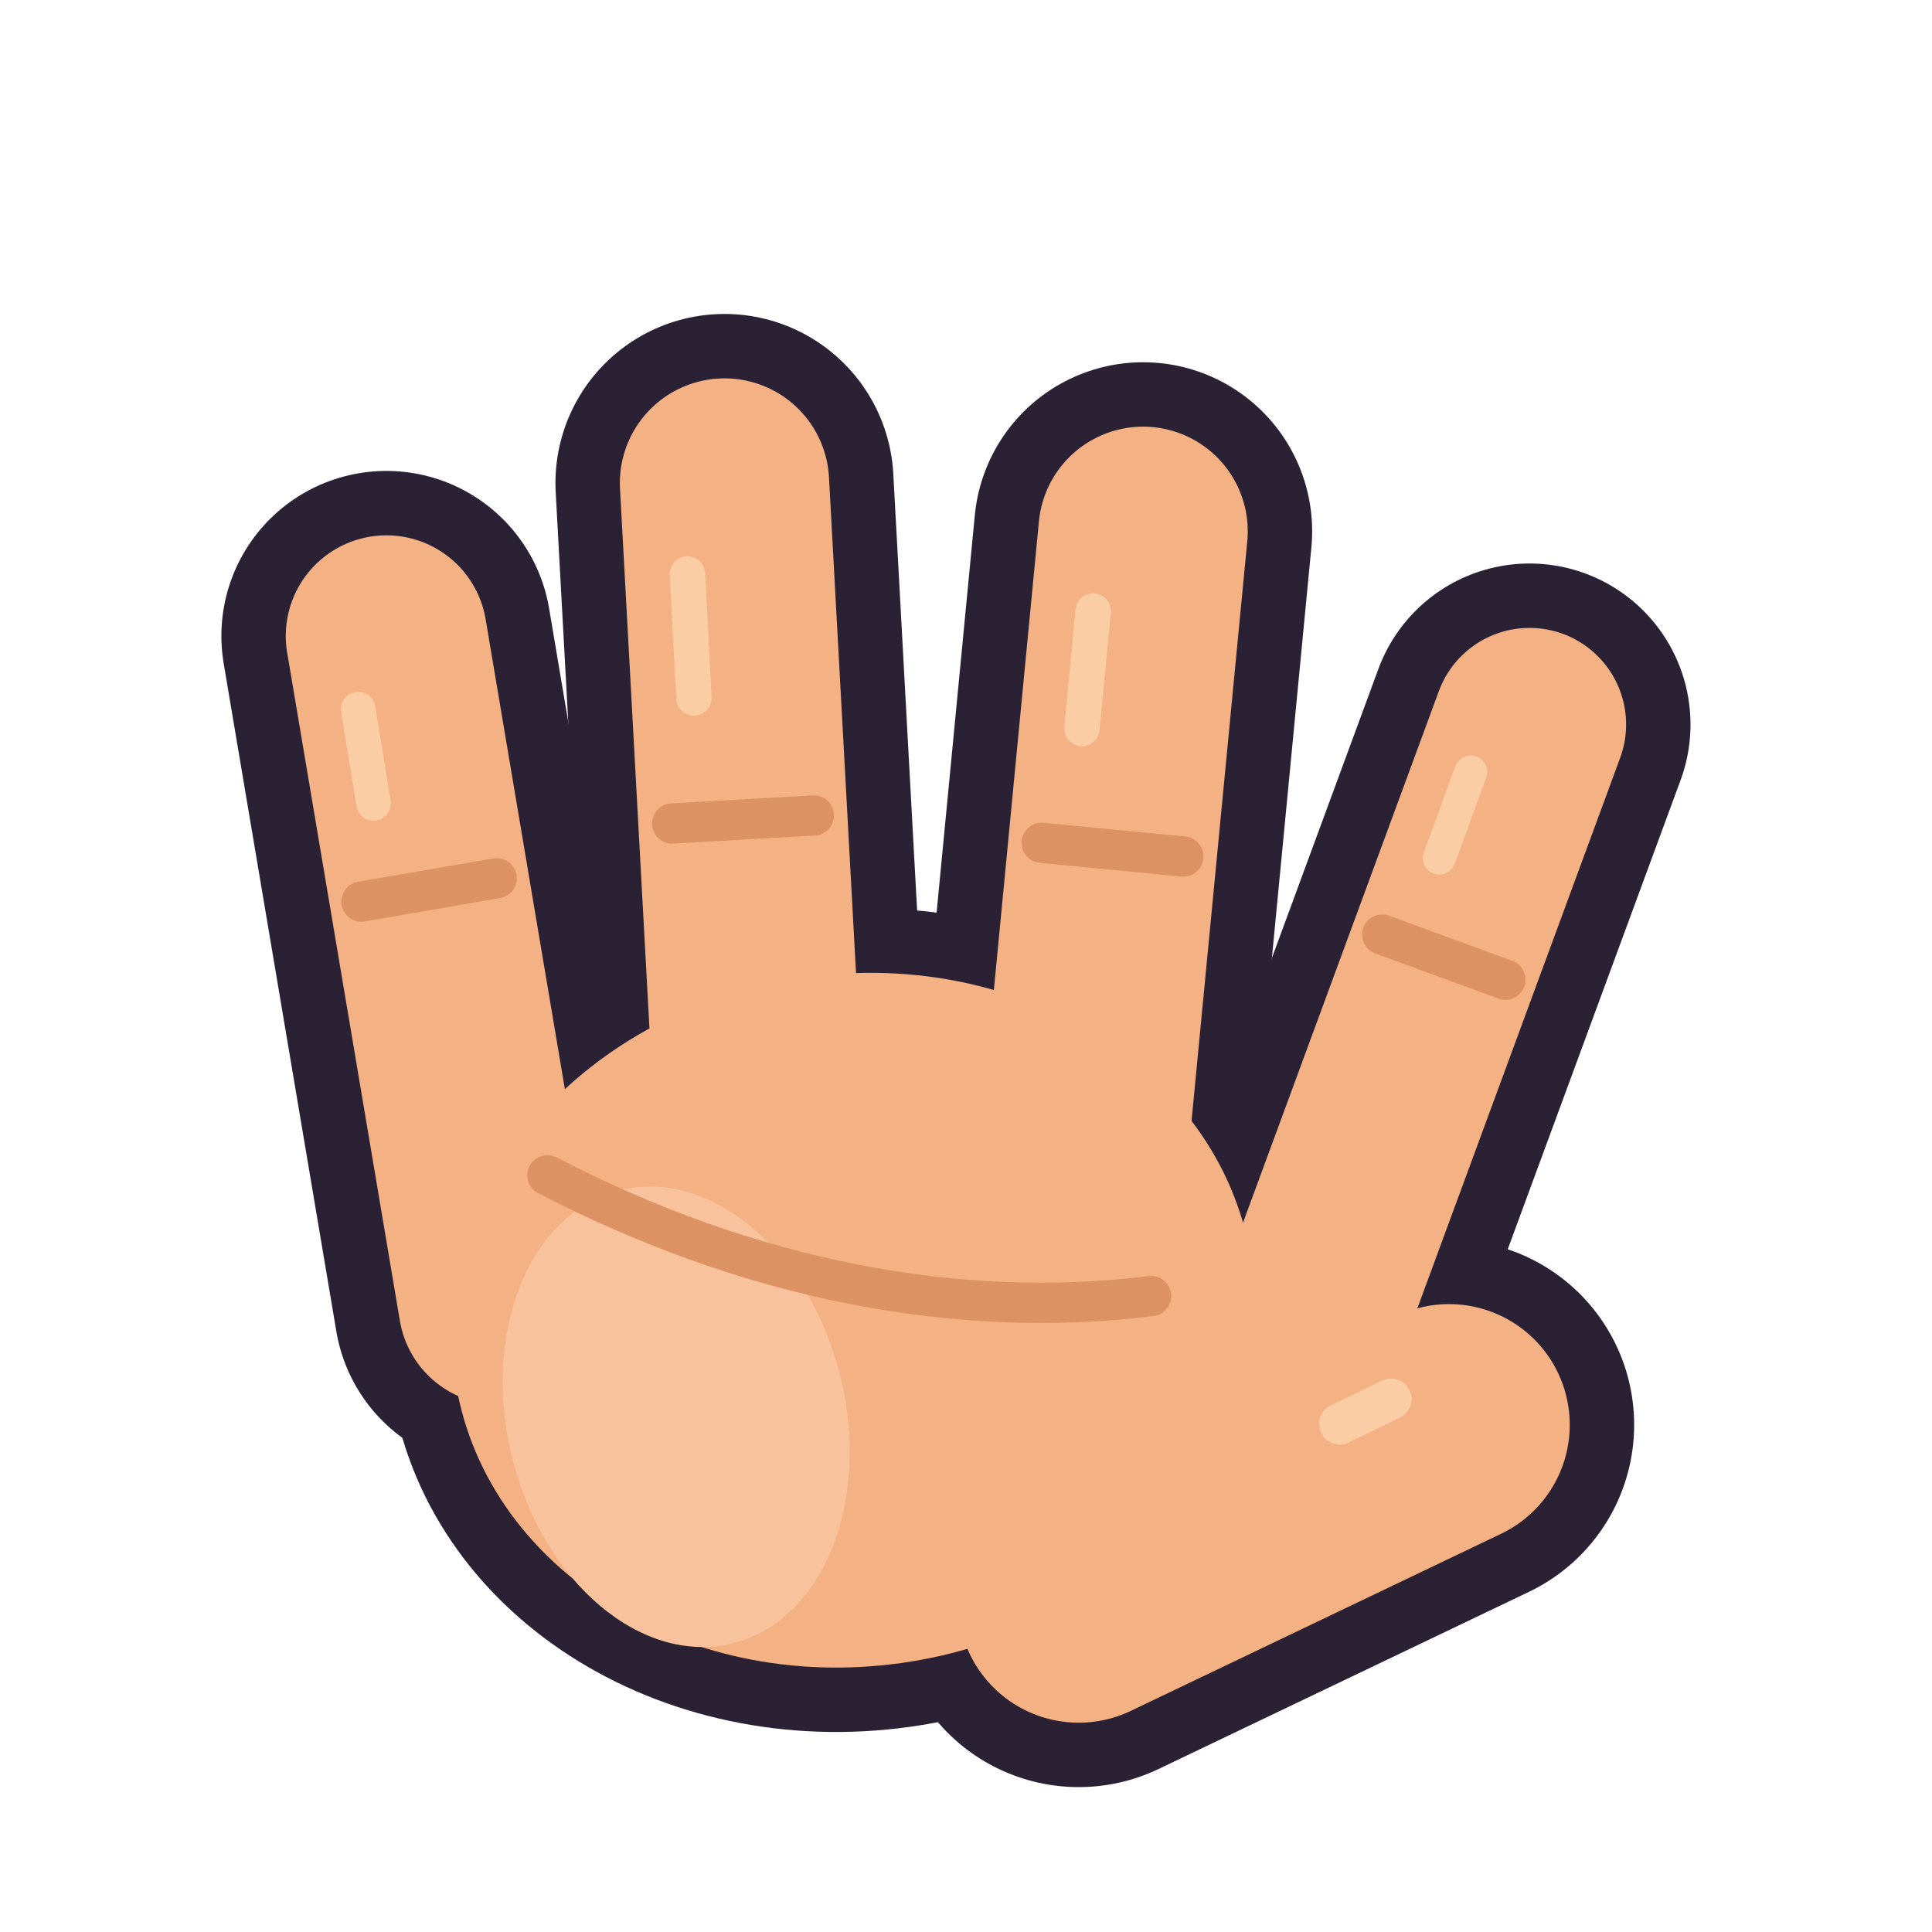
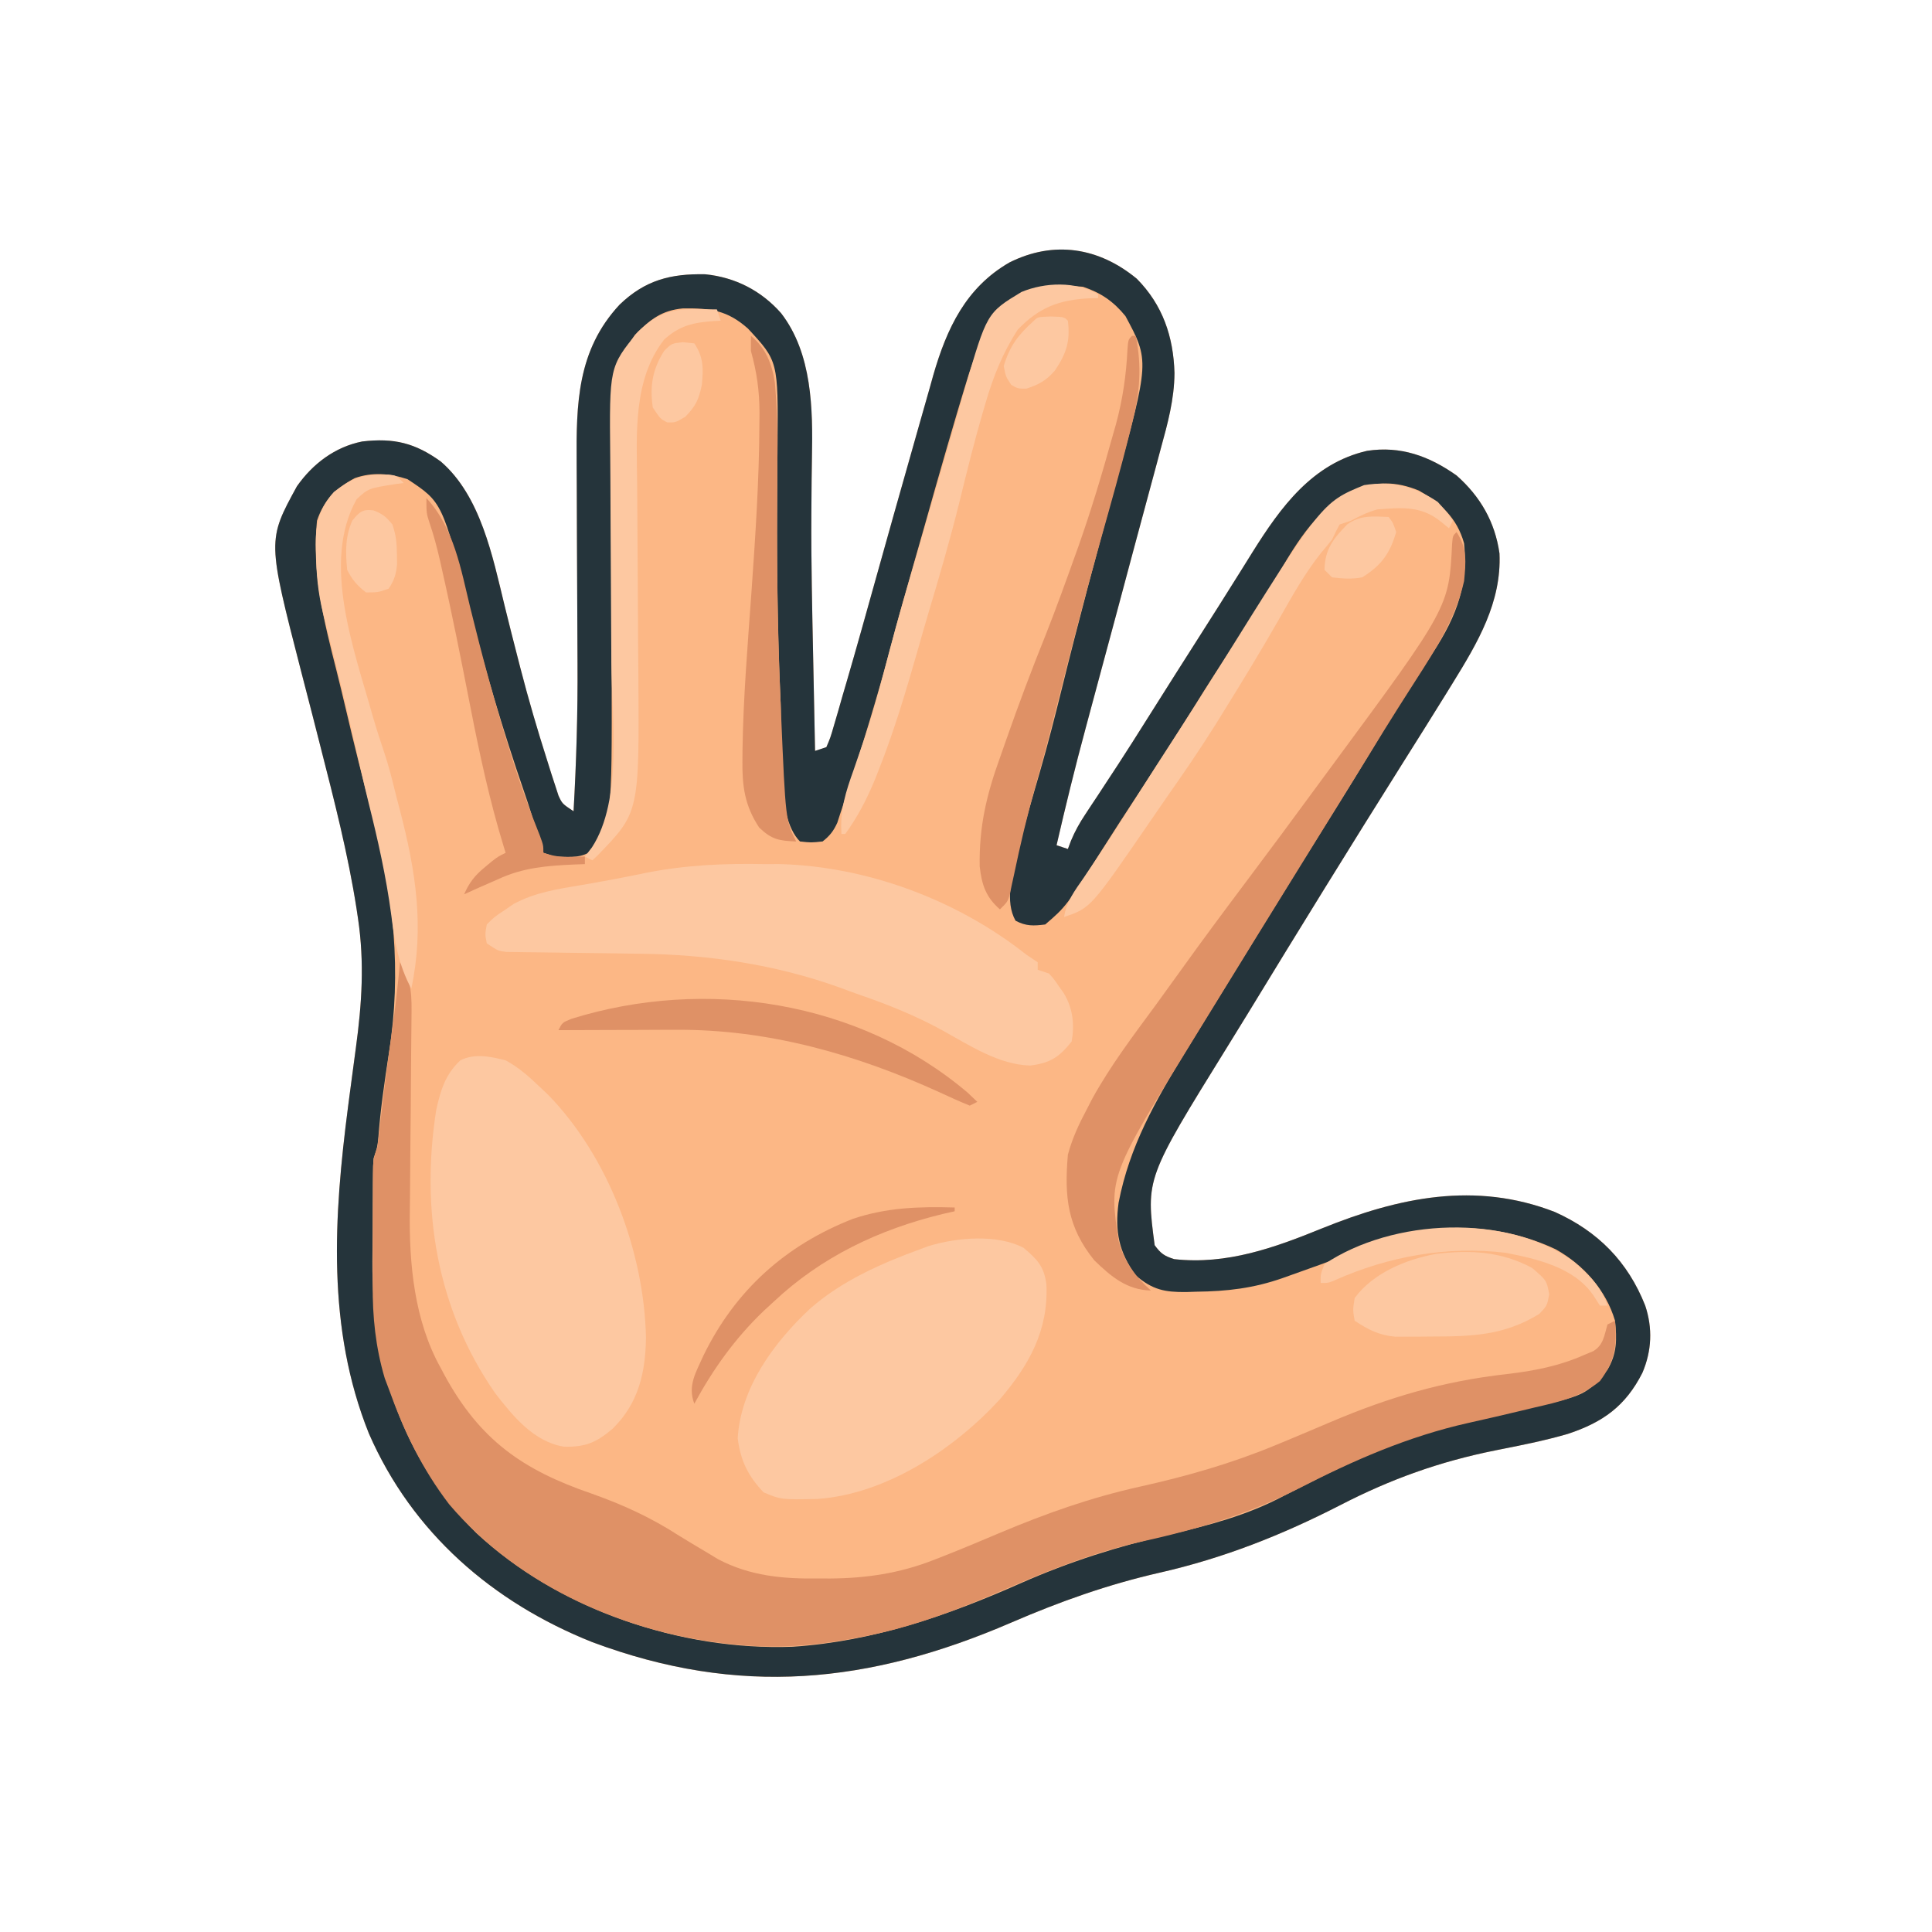
- <svg xmlns="http://www.w3.org/2000/svg" width="96" height="96" viewBox="0 0 24 24">
-   <g fill="#2b2135" stroke="#2b2135" stroke-linecap="round" stroke-linejoin="round">
-     <path d="M6.2 16.2L4.8 7.9" stroke-width="4.1" />
-     <path d="M9.6 17.0L9.0 6.0" stroke-width="4.2" />
-     <path d="M13.2 17.0L14.2 6.6" stroke-width="4.2" />
-     <path d="M16.2 16.6L19.0 9.0" stroke-width="4.0" />
-     <path d="M13.4 19.9L18.0 17.7" stroke-width="4.6" />
-     <ellipse cx="10.6" cy="16.4" rx="5.0" ry="4.3" transform="rotate(-8 10.6 16.4)" stroke-width="1.6" />
-   </g>
-   <g fill="#f4b183" stroke="#f4b183" stroke-linecap="round" stroke-linejoin="round">
-     <path d="M6.2 16.2L4.8 7.9" stroke-width="2.5" />
-     <path d="M9.6 17.0L9.0 6.0" stroke-width="2.6" />
-     <path d="M13.2 17.0L14.2 6.6" stroke-width="2.6" />
-     <path d="M16.2 16.6L19.0 9.0" stroke-width="2.4" />
-     <path d="M13.4 19.9L18.0 17.7" stroke-width="3.0" />
-     <ellipse cx="10.6" cy="16.4" rx="5.0" ry="4.3" transform="rotate(-8 10.6 16.4)" stroke="none" />
-   </g>
-   <ellipse cx="8.4" cy="17.6" rx="2.1" ry="2.9" transform="rotate(-14 8.4 17.6)" fill="#f8c39c" />
-   <g fill="none" stroke="#dd9264" stroke-width="0.5" stroke-linecap="round">
-     <path d="M6.8 14.6c2.5 1.3 5.1 1.8 7.5 1.5" />
-     <path d="M4.49 11.20L6.17 10.91" />
-     <path d="M8.35 10.23L10.11 10.13" />
-     <path d="M12.94 10.47L14.70 10.64" />
-     <path d="M17.17 11.61L18.70 12.17" />
-   </g>
-   <g stroke="#fbcda5" stroke-linecap="round" fill="none">
-     <path d="M4.64 9.98L4.45 8.81" stroke-width="0.43" />
-     <path d="M8.62 8.67L8.54 7.13" stroke-width="0.44" />
-     <path d="M13.44 9.05L13.58 7.59" stroke-width="0.44" />
-     <path d="M17.88 10.66L18.27 9.59" stroke-width="0.41" />
-     <path d="M16.64 17.69L17.28 17.38" stroke-width="0.51" />
-   </g>
+ <svg xmlns="http://www.w3.org/2000/svg" width="96" height="96" viewBox="0 0 512 512">
+   <path d="M0 0 C6.85 6.92 9.71 15.33 9.98 24.98 C9.93 31.98 8.19 38.33 6.34 45.04 C5.98 46.39 5.62 47.74 5.26 49.09 C4.49 51.96 3.72 54.83 2.94 57.69 C1.73 62.13 0.54 66.58 -0.65 71.02 C-2.27 77.1 -3.9 83.18 -5.53 89.26 C-5.74 90.02 -5.94 90.78 -6.15 91.56 C-7.2 95.44 -8.24 99.33 -9.29 103.21 C-10.33 107.08 -11.37 110.95 -12.41 114.81 C-12.8 116.25 -13.18 117.69 -13.57 119.13 C-16.35 129.41 -18.88 139.74 -21.27 150.12 C-20.28 150.46 -19.29 150.78 -18.27 151.12 C-17.99 150.39 -17.72 149.65 -17.43 148.89 C-16.36 146.34 -15.18 144.23 -13.65 141.93 C-13.13 141.14 -12.62 140.35 -12.08 139.54 C-11.53 138.7 -10.97 137.86 -10.39 137 C-9.21 135.19 -8.02 133.39 -6.84 131.58 C-6.24 130.66 -5.64 129.75 -5.02 128.81 C-2.42 124.82 0.13 120.79 2.67 116.75 C7.59 108.93 12.54 101.13 17.5 93.35 C20.38 88.84 23.24 84.32 26.07 79.79 C26.61 78.94 27.14 78.09 27.69 77.21 C28.68 75.63 29.66 74.05 30.65 72.46 C38.15 60.49 46.51 48.95 61.02 45.6 C69.91 44.24 77.47 46.99 84.73 52.12 C91.03 57.69 94.92 64.43 96.11 72.79 C96.69 85.74 90.31 96.47 83.73 107.12 C83.21 107.98 82.68 108.83 82.14 109.7 C78.36 115.81 74.54 121.89 70.71 127.97 C56.74 150.17 42.97 172.49 29.32 194.89 C27.52 197.84 25.71 200.77 23.89 203.7 C2.38 238.43 2.38 238.43 4.73 256.12 C6.38 258.35 7.27 258.98 9.92 259.81 C23.81 261.36 36.5 256.79 49.17 251.62 C69.45 243.42 89.69 239.13 110.78 247.31 C122.19 252.43 130.14 260.48 134.73 272.12 C136.73 278.13 136.47 284.11 133.98 289.94 C129.51 298.76 123.51 303.05 114.23 306.12 C107.89 307.97 101.46 309.21 94.98 310.5 C80.24 313.46 67.3 318.1 53.96 324.98 C38.51 332.91 23.03 339.04 6.1 342.89 C-7.6 346.01 -20.35 350.54 -33.24 356.11 C-71.04 372.43 -105.45 375.84 -144.35 361.29 C-170.71 350.78 -192.03 332.32 -203.5 306.04 C-214.74 278.06 -212.81 248.58 -209.02 219.32 C-208.91 218.46 -208.8 217.6 -208.68 216.71 C-208.12 212.38 -207.54 208.06 -206.95 203.74 C-205.37 192.12 -204.66 181.22 -206.39 169.56 C-206.53 168.66 -206.66 167.76 -206.8 166.83 C-209.05 152.41 -212.69 138.28 -216.3 124.15 C-217.04 121.25 -217.78 118.34 -218.52 115.44 C-219.5 111.6 -220.49 107.77 -221.49 103.95 C-230.41 69.32 -230.41 69.32 -222.59 55.01 C-218.39 49.02 -212.49 44.56 -205.27 43.12 C-196.84 42.14 -191.27 43.52 -184.47 48.42 C-173.88 57.54 -170.71 73.64 -167.55 86.61 C-166.43 91.23 -165.24 95.84 -164.06 100.45 C-163.94 100.91 -163.94 100.91 -163.35 103.21 C-161.23 111.43 -158.85 119.54 -156.27 127.62 C-155.91 128.78 -155.55 129.94 -155.17 131.13 C-154.83 132.17 -154.49 133.21 -154.14 134.28 C-153.85 135.18 -153.56 136.07 -153.26 136.99 C-152.27 139.12 -152.27 139.12 -149.27 141.12 C-148.53 128.04 -148.14 115.02 -148.22 101.91 C-148.24 99.08 -148.25 96.25 -148.26 93.42 C-148.28 85.39 -148.32 77.36 -148.37 69.32 C-148.39 64.37 -148.41 59.41 -148.42 54.45 C-148.43 52.58 -148.44 50.71 -148.45 48.84 C-148.57 33.17 -148.33 18.94 -137.06 6.85 C-130.29 0.34 -123.53 -1.37 -114.37 -1.19 C-106.44 -0.39 -99.54 3.14 -94.27 9.12 C-86.02 19.82 -85.84 34.5 -86.1 47.42 C-86.18 51.48 -86.2 55.54 -86.23 59.61 C-86.24 60.49 -86.24 61.37 -86.25 62.29 C-86.33 75.03 -86.03 87.76 -85.77 100.5 C-85.72 102.95 -85.67 105.4 -85.62 107.85 C-85.51 113.61 -85.39 119.37 -85.27 125.12 C-84.28 124.79 -83.29 124.47 -82.27 124.12 C-81.21 121.65 -81.21 121.65 -80.25 118.34 C-79.89 117.11 -79.52 115.87 -79.15 114.59 C-78.77 113.27 -78.4 111.95 -78.02 110.62 C-77.66 109.41 -77.31 108.19 -76.94 106.94 C-74.23 97.67 -71.65 88.37 -69.05 79.07 C-65.93 67.9 -62.79 56.73 -59.61 45.57 C-58.96 43.29 -58.31 41.01 -57.67 38.72 C-56.72 35.35 -55.76 31.97 -54.79 28.6 C-54.51 27.59 -54.23 26.58 -53.94 25.54 C-50.35 13.13 -45.3 2.34 -33.77 -4.31 C-22.01 -10.21 -10.08 -8.33 0 0 Z " fill="#fcb785" transform="translate(301.2695,73.875)" />
+   <path d="M0 0 C6.85 6.92 9.71 15.33 9.98 24.98 C9.93 31.98 8.19 38.33 6.34 45.04 C5.98 46.39 5.62 47.74 5.26 49.09 C4.49 51.96 3.72 54.83 2.94 57.69 C1.73 62.13 0.54 66.58 -0.65 71.02 C-2.27 77.1 -3.9 83.18 -5.53 89.26 C-5.74 90.02 -5.94 90.78 -6.15 91.56 C-7.2 95.44 -8.24 99.33 -9.29 103.21 C-10.33 107.08 -11.37 110.95 -12.41 114.81 C-12.8 116.25 -13.18 117.69 -13.57 119.13 C-16.35 129.41 -18.88 139.74 -21.27 150.12 C-20.28 150.46 -19.29 150.78 -18.27 151.12 C-17.99 150.39 -17.72 149.65 -17.43 148.89 C-16.36 146.34 -15.18 144.23 -13.65 141.93 C-13.13 141.14 -12.62 140.35 -12.08 139.54 C-11.53 138.7 -10.97 137.86 -10.39 137 C-9.21 135.19 -8.02 133.39 -6.84 131.58 C-6.24 130.66 -5.64 129.75 -5.02 128.81 C-2.42 124.82 0.13 120.79 2.67 116.75 C7.59 108.93 12.54 101.13 17.5 93.35 C20.38 88.84 23.24 84.32 26.07 79.79 C26.61 78.94 27.14 78.09 27.69 77.21 C28.68 75.63 29.66 74.05 30.65 72.46 C38.15 60.49 46.51 48.95 61.02 45.6 C69.91 44.24 77.47 46.99 84.73 52.12 C91.03 57.69 94.92 64.43 96.11 72.79 C96.69 85.74 90.31 96.47 83.73 107.12 C83.21 107.98 82.68 108.83 82.14 109.7 C78.36 115.81 74.54 121.89 70.71 127.97 C56.74 150.17 42.97 172.49 29.32 194.89 C27.52 197.84 25.71 200.77 23.89 203.7 C2.38 238.43 2.38 238.43 4.73 256.12 C6.38 258.35 7.27 258.98 9.92 259.81 C23.81 261.36 36.5 256.79 49.17 251.62 C69.45 243.42 89.69 239.13 110.78 247.31 C122.19 252.43 130.14 260.48 134.73 272.12 C136.73 278.13 136.47 284.11 133.98 289.94 C129.51 298.76 123.51 303.05 114.23 306.12 C107.89 307.97 101.46 309.21 94.98 310.5 C80.24 313.46 67.3 318.1 53.96 324.98 C38.51 332.91 23.03 339.04 6.1 342.89 C-7.6 346.01 -20.35 350.54 -33.24 356.11 C-71.04 372.43 -105.45 375.84 -144.35 361.29 C-170.71 350.78 -192.03 332.32 -203.5 306.04 C-214.74 278.06 -212.81 248.58 -209.02 219.32 C-208.91 218.46 -208.8 217.6 -208.68 216.71 C-208.12 212.38 -207.54 208.06 -206.95 203.74 C-205.37 192.12 -204.66 181.22 -206.39 169.56 C-206.53 168.66 -206.66 167.76 -206.8 166.83 C-209.05 152.41 -212.69 138.28 -216.3 124.15 C-217.04 121.25 -217.78 118.34 -218.52 115.44 C-219.5 111.6 -220.49 107.77 -221.49 103.95 C-230.41 69.32 -230.41 69.32 -222.59 55.01 C-218.39 49.02 -212.49 44.56 -205.27 43.12 C-196.84 42.14 -191.27 43.52 -184.47 48.42 C-173.88 57.54 -170.71 73.64 -167.55 86.61 C-166.43 91.23 -165.24 95.84 -164.06 100.45 C-163.94 100.91 -163.94 100.91 -163.35 103.21 C-161.23 111.43 -158.85 119.54 -156.27 127.62 C-155.91 128.78 -155.55 129.94 -155.17 131.13 C-154.83 132.17 -154.49 133.21 -154.14 134.28 C-153.85 135.18 -153.56 136.07 -153.26 136.99 C-152.27 139.12 -152.27 139.12 -149.27 141.12 C-148.53 128.04 -148.14 115.02 -148.22 101.91 C-148.24 99.08 -148.25 96.25 -148.26 93.42 C-148.28 85.39 -148.32 77.36 -148.37 69.32 C-148.39 64.37 -148.41 59.41 -148.42 54.45 C-148.43 52.58 -148.44 50.71 -148.45 48.84 C-148.57 33.17 -148.33 18.94 -137.06 6.85 C-130.29 0.34 -123.53 -1.37 -114.37 -1.19 C-106.44 -0.39 -99.54 3.14 -94.27 9.12 C-86.02 19.82 -85.84 34.5 -86.1 47.42 C-86.18 51.48 -86.2 55.54 -86.23 59.61 C-86.24 60.49 -86.24 61.37 -86.25 62.29 C-86.33 75.03 -86.03 87.76 -85.77 100.5 C-85.72 102.95 -85.67 105.4 -85.62 107.85 C-85.51 113.61 -85.39 119.37 -85.27 125.12 C-84.28 124.79 -83.29 124.47 -82.27 124.12 C-81.21 121.65 -81.21 121.65 -80.25 118.34 C-79.89 117.11 -79.52 115.87 -79.15 114.59 C-78.77 113.27 -78.4 111.95 -78.02 110.62 C-77.66 109.41 -77.31 108.19 -76.94 106.94 C-74.23 97.67 -71.65 88.37 -69.05 79.07 C-65.93 67.9 -62.79 56.73 -59.61 45.57 C-58.96 43.29 -58.31 41.01 -57.67 38.72 C-56.72 35.35 -55.76 31.97 -54.79 28.6 C-54.51 27.59 -54.23 26.58 -53.94 25.54 C-50.35 13.13 -45.3 2.34 -33.77 -4.31 C-22.01 -10.21 -10.08 -8.33 0 0 Z M-36.02 8.17 C-40.47 14.36 -43.08 20.21 -45.21 27.5 C-45.53 28.57 -45.86 29.64 -46.2 30.75 C-47.25 34.2 -48.26 37.66 -49.27 41.12 C-49.61 42.3 -49.95 43.47 -50.31 44.67 C-52.36 51.72 -54.36 58.78 -56.35 65.85 C-57.47 69.83 -58.61 73.81 -59.76 77.79 C-61.66 84.41 -63.53 91.03 -65.27 97.69 C-68.74 110.81 -72.76 123.78 -76.96 136.69 C-77.24 137.59 -77.53 138.48 -77.82 139.41 C-77.96 139.83 -77.96 139.83 -78.66 141.94 C-78.9 142.68 -79.13 143.41 -79.38 144.17 C-80.39 146.38 -81.37 147.62 -83.27 149.12 C-86.33 149.44 -86.33 149.44 -89.27 149.12 C-96.08 142.31 -94.01 121.77 -94.39 112.44 C-94.44 111.46 -94.48 110.49 -94.52 109.48 C-95.34 90.62 -95.43 71.77 -95.28 52.89 C-95.28 51.85 -95.27 50.82 -95.26 49.75 C-95.25 47.82 -95.23 45.9 -95.21 43.97 C-95.04 21.84 -95.04 21.84 -103.05 13.2 C-108.53 8.33 -113 7.77 -120.26 7.85 C-125.99 8.38 -128.96 10.81 -133.02 14.88 C-138.12 22.25 -139.42 29.72 -139.37 38.56 C-139.37 39.4 -139.36 40.25 -139.36 41.13 C-139.36 42.97 -139.35 44.82 -139.34 46.67 C-139.33 49.6 -139.33 52.54 -139.32 55.48 C-139.31 62.79 -139.28 70.09 -139.26 77.4 C-139.24 83.56 -139.22 89.72 -139.21 95.88 C-139.21 98.74 -139.19 101.6 -139.18 104.47 C-139.07 143.86 -139.07 143.86 -145.27 152.12 C-148.26 153.62 -150.97 153.24 -154.27 153.12 C-155.26 152.79 -156.25 152.47 -157.27 152.12 C-158.06 150.31 -158.06 150.31 -158.67 147.91 C-159.79 143.8 -161.03 139.8 -162.43 135.78 C-167.9 119.93 -172.6 104.03 -176.75 87.79 C-184.06 59.21 -184.06 59.21 -193.27 53.12 C-197.86 51.59 -202.64 51.18 -207.27 52.84 C-212.23 55.5 -215.49 58.79 -217.27 64.12 C-218.64 77.92 -215.5 90.46 -212.12 103.75 C-211.29 107.05 -210.49 110.37 -209.71 113.68 C-207.47 123.2 -205.14 132.69 -202.58 142.12 C-196.91 163.19 -194.78 183.6 -198.21 205.25 C-199.37 212.8 -200.47 220.29 -201.03 227.91 C-201.27 230.12 -201.27 230.12 -202.27 233.12 C-202.37 234.51 -202.42 235.9 -202.43 237.28 C-202.44 237.7 -202.44 237.7 -202.46 239.81 C-202.46 240.27 -202.46 240.27 -202.47 242.55 C-202.48 243.49 -202.48 244.43 -202.49 245.4 C-202.5 247.39 -202.51 249.39 -202.51 251.38 C-202.52 254.39 -202.55 257.39 -202.58 260.4 C-202.74 287.92 -194.75 312.39 -175.08 332.34 C-153.18 352.68 -120.88 363.62 -91.21 362.53 C-69.78 361.11 -50.02 354.25 -30.56 345.6 C-17.73 339.95 -5.1 335.96 8.52 332.81 C19.11 330.36 29.29 327.69 38.92 322.56 C54.13 314.7 69.95 306.88 86.73 303.12 C90.03 302.37 93.32 301.62 96.62 300.87 C98.94 300.34 101.26 299.82 103.58 299.32 C118.95 295.9 118.95 295.9 124.73 289.12 C127.27 284.82 127.25 281.01 126.73 276.12 C124.31 267.99 118.42 261.36 111.05 257.22 C96.54 250.37 79.88 249.84 64.73 255.12 C61.64 256.26 58.57 257.44 55.51 258.66 C50.81 260.51 46.05 262.19 41.29 263.88 C40.44 264.18 39.59 264.49 38.71 264.8 C30.96 267.53 23.91 268.35 15.73 268.44 C14.85 268.47 13.98 268.5 13.07 268.53 C7.44 268.58 4.16 267.96 -0.27 264.12 C-4.77 257.92 -5.85 252.44 -4.83 244.86 C-1.95 229.93 4.9 217.9 12.73 205.12 C13.31 204.17 13.89 203.22 14.49 202.24 C18.17 196.23 21.87 190.23 25.57 184.24 C27.98 180.34 30.39 176.43 32.79 172.52 C39.92 160.9 47.11 149.31 54.36 137.76 C58.84 130.6 63.2 123.36 67.51 116.09 C70.59 110.92 73.84 105.91 77.23 100.94 C83.91 91.13 88 82.2 86.73 70.12 C84.88 63.44 80.63 59.51 74.73 56.12 C68.7 53.65 63.46 53.63 57.47 56.03 C46.74 61.43 41.7 71.2 35.76 81.13 C32.68 86.25 29.44 91.26 26.17 96.25 C22.33 102.11 18.54 107.98 14.86 113.94 C10.1 121.62 5.16 129.19 0.21 136.75 C-2.95 141.56 -6.09 146.39 -9.17 151.26 C-18.73 166.35 -18.73 166.35 -24.27 171.12 C-27.36 171.51 -29.37 171.6 -32.14 170.12 C-35.03 165 -33.01 157.84 -31.64 152.44 C-31.47 151.71 -31.29 150.98 -31.11 150.23 C-29.47 143.66 -27.58 137.17 -25.69 130.68 C-23.58 123.39 -21.71 116.05 -19.89 108.69 C-15.45 90.67 -10.65 72.75 -5.73 54.87 C3.37 21.75 3.37 21.75 -3.02 9.88 C-6.2 5.99 -9.52 3.71 -14.27 2.12 C-22.71 1.36 -30.2 1.38 -36.02 8.17 Z " fill="#25343b" transform="translate(301.2695,73.875)" />
+   <path d="M0 0 C3.24 4.87 3.12 9.23 3.05 14.98 C3.04 15.67 3.04 16.35 3.03 17.06 C3.02 18.54 3 20.02 2.98 21.5 C2.96 23.86 2.94 26.22 2.92 28.58 C2.88 35.3 2.83 42.01 2.75 48.73 C2.7 52.84 2.68 56.96 2.66 61.08 C2.65 62.63 2.63 64.18 2.61 65.73 C2.39 79.82 3.76 94.89 10.75 107.44 C11.09 108.08 11.44 108.73 11.79 109.4 C21.19 126.66 32.57 134.57 50.75 140.81 C59.19 143.8 66.47 147.14 74 152 C76.34 153.45 78.7 154.85 81.06 156.25 C81.59 156.57 81.59 156.57 84.29 158.2 C92.77 162.67 101.57 163.46 111 163.31 C112 163.32 113.01 163.32 114.04 163.32 C123.52 163.25 132.32 161.95 141.19 158.5 C141.84 158.25 142.49 158 143.16 157.74 C148.49 155.66 153.75 153.43 159.02 151.21 C171.32 146.03 183.15 141.84 196.2 138.95 C208.59 136.19 220.27 132.85 232 128 C232.81 127.67 233.61 127.33 234.44 126.99 C238.51 125.3 242.57 123.58 246.63 121.85 C262.15 115.25 276.56 111.02 293.29 109.15 C300.62 108.29 307.21 107.02 314 104 C314.73 103.69 315.47 103.39 316.23 103.07 C318.96 101.42 319.12 98.96 320 96 C320.66 95.67 321.32 95.34 322 95 C322.54 101.62 322.02 105.61 318 111 C312.78 115.3 307.19 116.5 300.69 118 C299.62 118.26 298.56 118.51 297.46 118.78 C292.68 119.93 287.9 121.03 283.1 122.1 C267.16 125.67 252.68 132.02 238.19 139.46 C224.7 146.28 211.36 150.27 196.64 153.52 C183.92 156.35 172.2 161.01 160.29 166.19 C147.88 171.58 135.61 176.33 122.25 178.81 C121.12 179.02 120 179.23 118.84 179.45 C109.44 181.1 100.51 181.83 91 181 C90.21 180.93 89.43 180.87 88.62 180.8 C60.34 178.07 31.66 165.6 13.02 143.64 C5.77 134.15 1.01 124.16 -3 113 C-3.34 112.09 -3.69 111.18 -4.04 110.25 C-6.47 102.03 -7.3 93.95 -7.23 85.41 C-7.23 84.45 -7.23 83.5 -7.23 82.52 C-7.23 80.52 -7.22 78.53 -7.21 76.54 C-7.19 73.48 -7.19 70.42 -7.19 67.37 C-7.18 65.42 -7.17 63.48 -7.17 61.53 C-7.17 60.62 -7.17 59.71 -7.16 58.77 C-7.16 57.92 -7.15 57.08 -7.15 56.21 C-7.14 55.46 -7.14 54.72 -7.13 53.96 C-7 52 -7 52 -6 49 C-5.68 46.56 -5.39 44.13 -5.12 41.69 C-4.23 33.72 -3.17 25.78 -2.05 17.84 C-1.22 11.9 -0.55 5.97 0 0 Z " fill="#df9166" transform="translate(106,255)" />
+   <path d="M0 0 C3.46 1.88 6.17 4.28 9 7 C9.37 7.35 9.37 7.35 11.25 9.12 C27.26 25.55 36.71 50.78 37.19 73.5 C37.06 82.79 35.21 90.85 28.41 97.57 C24.02 101.32 21.17 102.5 15.5 102.39 C7.46 101.13 1.92 94.27 -2.8 88.17 C-18.22 65.95 -22.56 39.69 -18.4 13.17 C-17.23 7.95 -16.02 3.76 -12 0 C-8.18 -1.91 -4.02 -1.01 0 0 Z " fill="#fdc8a1" transform="translate(134,281)" />
+   <path d="M0 0 C1.09 -0.01 2.19 -0.01 3.31 -0.02 C26.77 0.54 50.68 9.5 69 24 C69.99 24.66 70.98 25.32 72 26 C72 26.66 72 27.32 72 28 C72.99 28.33 73.98 28.66 75 29 C76.35 30.52 76.35 30.52 77.62 32.38 C78.05 32.98 78.48 33.59 78.91 34.21 C81.32 38.17 81.8 42.49 81 47 C77.74 51.15 75.29 52.71 70.06 53.38 C61.72 53.2 53.88 47.99 46.75 44.06 C39.71 40.2 32.53 37.3 24.95 34.68 C23.09 34.03 21.24 33.35 19.39 32.66 C2.41 26.56 -15.5 23.94 -33.49 23.75 C-35.68 23.72 -37.87 23.69 -40.06 23.65 C-43.49 23.61 -46.91 23.56 -50.33 23.52 C-53.66 23.48 -56.98 23.43 -60.3 23.38 C-61.33 23.37 -62.36 23.36 -63.42 23.35 C-64.37 23.34 -65.32 23.32 -66.3 23.3 C-67.14 23.29 -67.98 23.28 -68.84 23.27 C-71 23 -71 23 -74 21 C-74.47 18.61 -74.47 18.61 -74 16 C-72.06 14.05 -72.06 14.05 -69.44 12.31 C-68.59 11.73 -67.74 11.15 -66.87 10.55 C-61.28 7.53 -55.21 6.59 -49 5.56 C-43.35 4.6 -37.74 3.55 -32.12 2.38 C-21.36 0.21 -10.96 -0.22 0 0 Z " fill="#fdc8a1" transform="translate(203,229)" />
+   <path d="M0 0 C3.63 3.05 5.43 4.89 6.06 9.69 C6.62 21.9 1.46 31.07 -6.25 40.12 C-18.35 53.31 -36.31 65.25 -54.59 66.55 C-64.2 66.75 -64.2 66.75 -68.88 64.81 C-73.01 60.46 -74.97 56.47 -75.75 50.5 C-74.96 36.97 -66.11 25.07 -56.59 16.14 C-48.23 8.76 -37.64 4.09 -27.25 0.31 C-26.59 0.07 -25.93 -0.18 -25.25 -0.43 C-17.81 -2.75 -7.03 -3.7 0 0 Z " fill="#fdc8a1" transform="translate(271.25,330.6875)" />
+   <path d="M0 0 C2.86 4.29 2.48 7.96 2 13 C-0.17 22.61 -5.48 31 -10.75 39.19 C-11.83 40.88 -12.91 42.58 -13.99 44.27 C-14.25 44.68 -14.25 44.68 -15.56 46.74 C-18.03 50.62 -20.43 54.54 -22.83 58.46 C-25.6 62.98 -28.39 67.49 -31.19 72 C-31.47 72.45 -31.47 72.45 -32.88 74.73 C-35.64 79.19 -38.4 83.65 -41.16 88.11 C-49.16 101.01 -57.12 113.93 -65.07 126.86 C-66.41 129.05 -67.76 131.24 -69.11 133.43 C-92.15 170.79 -92.15 170.79 -89.54 187.93 C-88.14 193.26 -85.09 197.35 -81 201 C-87.43 200.84 -91.55 197.29 -96 193 C-103.15 184.14 -103.96 176.16 -103 165 C-101.84 160.69 -100.09 156.93 -98 153 C-97.53 152.08 -97.05 151.17 -96.57 150.22 C-91.72 141.41 -85.66 133.42 -79.71 125.34 C-77.53 122.35 -75.37 119.35 -73.21 116.34 C-67.47 108.33 -61.59 100.42 -55.67 92.54 C-49.59 84.46 -43.58 76.33 -37.6 68.18 C-36.1 66.14 -34.6 64.11 -33.1 62.07 C-2 19.93 -2 19.93 -1.18 3.15 C-1 1 -1 1 0 0 Z " fill="#df9166" transform="translate(386,141)" />
+   <path d="M0 0 C0.33 0 0.66 0 1 0 C2.61 8.04 2.1 14.91 0.12 22.75 C-0.09 23.64 -0.31 24.52 -0.53 25.43 C-2.93 35.06 -5.64 44.61 -8.33 54.17 C-12.27 68.18 -15.95 82.26 -19.51 96.38 C-19.9 97.91 -20.29 99.44 -20.68 100.98 C-20.77 101.35 -20.77 101.35 -21.25 103.24 C-22.63 108.65 -24.11 114.02 -25.62 119.4 C-27.81 127.17 -29.64 134.98 -31.29 142.88 C-31.49 143.79 -31.68 144.69 -31.89 145.62 C-32.05 146.42 -32.22 147.22 -32.39 148.04 C-33 150 -33 150 -35 152 C-38.73 148.77 -39.84 145.45 -40.37 140.59 C-40.56 130.02 -38.53 121.51 -34.94 111.62 C-34.43 110.17 -33.92 108.71 -33.41 107.25 C-30.1 97.77 -26.56 88.37 -22.81 79.06 C-20.06 72.1 -17.52 65.05 -15 58 C-14.74 57.28 -14.49 56.57 -14.22 55.83 C-10.82 46.23 -7.91 36.5 -5.19 26.69 C-4.89 25.63 -4.58 24.57 -4.27 23.47 C-2.46 16.79 -1.54 10.42 -1.2 3.5 C-1 1 -1 1 0 0 Z " fill="#df9166" transform="translate(300,89)" />
+   <path d="M0 0 C0 0.33 0 0.66 0 1 C-0.35 1.01 -0.35 1.01 -2.12 1.04 C-10.35 1.46 -15.49 3.39 -21.25 9.31 C-25.28 15.5 -27.83 21.93 -29.88 29 C-30 29.43 -30 29.43 -30.64 31.6 C-32.87 39.28 -34.78 47.03 -36.68 54.8 C-39.18 64.91 -42.08 74.87 -45.07 84.84 C-46.05 88.16 -47 91.48 -47.94 94.81 C-50.98 105.42 -54.11 115.92 -58.19 126.19 C-58.34 126.58 -58.34 126.58 -59.12 128.56 C-61.23 133.67 -63.72 138.53 -67 143 C-67.33 143 -67.66 143 -68 143 C-68.45 136.71 -66.86 131.83 -64.75 125.94 C-64.1 124.06 -63.45 122.18 -62.81 120.3 C-62.5 119.39 -62.18 118.48 -61.86 117.55 C-59.26 109.85 -57.25 101.98 -55.19 94.12 C-52.94 85.64 -50.47 77.22 -47.99 68.8 C-46.37 63.28 -44.77 57.76 -43.18 52.23 C-41.48 46.32 -39.75 40.41 -38.02 34.51 C-37.12 31.4 -36.23 28.28 -35.34 25.16 C-29.47 4.93 -29.47 4.93 -20.31 -0.62 C-14.07 -3.21 -5.88 -3.5 0 0 Z " fill="#fdc8a1" transform="translate(291,78)" />
+   <path d="M0 0 C3.87 3.32 3.87 3.32 4.56 7 C4 10 4 10 1.94 12.19 C-7.36 17.93 -15.95 18.18 -26.56 18.19 C-27.69 18.2 -28.81 18.21 -29.97 18.22 C-31.05 18.23 -32.14 18.23 -33.25 18.23 C-34.24 18.23 -35.22 18.24 -36.23 18.24 C-40.55 17.86 -43.42 16.38 -47 14 C-47.5 11.19 -47.5 11.19 -47 8 C-42.14 1.36 -33.35 -2.27 -25.41 -3.71 C-16.33 -4.79 -8.21 -4.38 0 0 Z " fill="#fdc8a1" transform="translate(406,336)" />
+   <path d="M0 0 C2.5 2.75 2.5 2.75 4 5 C3.67 5.66 3.34 6.32 3 7 C2.61 6.68 2.61 6.68 0.62 5.06 C-4.55 1 -9.6 1.52 -16 2 C-18.61 2.74 -20.58 3.71 -23 5 C-23.99 5.33 -24.98 5.66 -26 6 C-26.71 7.31 -27.38 8.65 -28 10 C-28.96 11.21 -29.94 12.39 -30.94 13.56 C-35.12 18.84 -38.34 24.58 -41.66 30.42 C-46.58 39.06 -51.75 47.55 -57 56 C-57.32 56.51 -57.32 56.51 -58.93 59.11 C-63 65.59 -67.31 71.89 -71.71 78.15 C-73.11 80.15 -74.48 82.17 -75.86 84.18 C-91.97 107.66 -91.97 107.66 -99 110 C-98.39 105.91 -96.12 102.94 -93.81 99.62 C-89.44 93.2 -85.22 86.69 -81.06 80.12 C-76.82 73.44 -72.57 66.76 -68.25 60.12 C-64.85 54.88 -61.49 49.62 -58.19 44.31 C-30.67 0.15 -30.67 0.15 -19.5 -4.44 C-12.18 -5.61 -6.11 -4.11 0 0 Z " fill="#fdc8a1" transform="translate(381,133)" />
+   <path d="M0 0 C0.54 0 0.54 0 3.29 0.03 C4.12 0.04 4.96 0.05 5.81 0.06 C5.98 0.56 5.98 0.56 6.81 3.06 C6.23 3.09 5.65 3.11 5.05 3.14 C-0.4 3.54 -4 4.26 -8.19 8.06 C-16.48 18.73 -15.47 33.12 -15.34 45.95 C-15.31 48.55 -15.3 51.16 -15.29 53.77 C-15.26 60.23 -15.21 66.7 -15.17 73.17 C-15.13 78.66 -15.1 84.14 -15.08 89.62 C-15.06 92.16 -15.04 94.7 -15.01 97.23 C-14.78 133.36 -14.78 133.36 -25.76 144.7 C-26 144.92 -26 144.92 -27.19 146.06 C-27.85 145.73 -28.51 145.4 -29.19 145.06 C-28.88 144.66 -28.88 144.66 -27.31 142.62 C-19.1 129.99 -22.06 108.32 -22.17 93.8 C-22.2 90.89 -22.21 87.98 -22.22 85.06 C-22.25 76.8 -22.3 68.54 -22.36 60.28 C-22.4 55.19 -22.42 50.1 -22.43 45.01 C-22.44 43.08 -22.45 41.16 -22.47 39.24 C-22.71 15.31 -22.71 15.31 -15.19 6.06 C-10.31 1.34 -6.77 -0.07 0 0 Z " fill="#fdc8a1" transform="translate(184.1875,81.9375)" />
+   <path d="M0 0 C0.39 -0.01 0.39 -0.01 2.38 -0.04 C4.44 0.19 4.44 0.19 6.44 2.19 C5.76 2.27 5.09 2.36 4.39 2.45 C-2.93 3.6 -2.93 3.6 -6.06 6.5 C-15.47 23.35 -6.61 46.65 -1.77 64.03 C-0.79 67.38 0.27 70.69 1.39 74 C2.39 77.03 3.19 80.06 3.94 83.16 C4.42 85.11 4.93 87.04 5.44 88.98 C9.62 105.03 11.93 119.8 8.44 136.19 C5.04 129.87 3.99 123.64 3.12 116.62 C1.78 106.57 -0.4 96.87 -2.86 87.04 C-4.14 81.83 -5.31 76.6 -6.5 71.38 C-8.76 61.5 -11.15 51.66 -13.65 41.84 C-13.88 40.91 -14.12 39.97 -14.36 39.01 C-14.57 38.2 -14.78 37.38 -14.99 36.55 C-16.29 31.18 -16.77 26.25 -16.81 20.75 C-16.83 20.01 -16.85 19.27 -16.88 18.51 C-16.91 12.95 -15.94 8.8 -12.06 4.54 C-7.97 1.36 -5.15 0.04 0 0 Z " fill="#fdc8a1" transform="translate(100.5625,125.8125)" />
+   <path d="M0 0 C3.93 3.18 5.64 7.55 6.35 12.42 C6.91 18.84 7.11 25.17 7.03 31.61 C7.01 33.67 7 35.72 6.99 37.77 C6.98 38.84 6.97 39.9 6.96 41 C6.83 59.79 7.05 78.54 7.88 97.31 C7.91 98.26 7.95 99.21 7.99 100.19 C9.19 128.37 9.19 128.37 12 134 C7.47 133.82 5.52 133.5 2.19 130.31 C-1.63 124.53 -2.33 119.39 -2.25 112.57 C-2.24 111.72 -2.24 110.86 -2.23 109.98 C-2.04 95.91 -0.85 81.86 0.15 67.82 C1.19 53.06 2.18 38.32 2.25 23.51 C2.26 22.46 2.27 21.41 2.28 20.33 C2.25 14.51 1.56 9.6 0 4 C0 2.68 0 1.36 0 0 Z " fill="#df9166" transform="translate(199,89)" />
+   <path d="M0 0 C0.42 0.4 0.42 0.4 2.56 2.44 C1.9 2.77 1.24 3.1 0.56 3.44 C-2.18 2.32 -4.83 1.14 -7.5 -0.12 C-29.57 -10.16 -52.86 -16.81 -77.29 -16.66 C-77.73 -16.66 -77.73 -16.66 -80 -16.66 C-82.84 -16.65 -85.67 -16.64 -88.5 -16.62 C-90.43 -16.62 -92.37 -16.62 -94.3 -16.61 C-99.01 -16.6 -103.73 -16.58 -108.44 -16.56 C-107.44 -18.56 -107.44 -18.56 -105.02 -19.56 C-69.51 -30.62 -28.79 -24.42 0 0 Z " fill="#df9166" transform="translate(256.4375,289.5625)" />
+   <path d="M0 0 C7.33 7.85 9.16 18.94 11.63 29.06 C14.67 41.43 17.96 53.71 21.75 65.88 C22.1 67.01 22.45 68.15 22.82 69.32 C24.97 76.13 27.4 82.79 30.06 89.42 C31 92 31 92 31 94 C33.75 94.92 35.36 95.11 38.19 95.06 C39.45 95.04 40.7 95.02 42 95 C42 95.66 42 96.32 42 97 C41.5 97.02 41.5 97.02 39 97.11 C31.83 97.44 25.59 97.93 19 101 C17.33 101.73 15.67 102.46 14 103.19 C12.67 103.79 11.33 104.39 10 105 C11.37 101.85 12.86 99.99 15.5 97.81 C16.11 97.3 16.72 96.79 17.34 96.27 C19 95 19 95 21 94 C20.82 93.42 20.64 92.83 20.45 92.23 C16.72 80.06 14.08 67.74 11.64 55.25 C9.26 43.1 6.87 30.95 4.12 18.88 C3.93 18.03 3.74 17.19 3.55 16.32 C2.79 13.03 1.96 9.89 0.87 6.7 C0 4 0 4 0 0 Z " fill="#df9166" transform="translate(113,132)" />
+   <path d="M0 0 C0 0.33 0 0.66 0 1 C-1.08 1.24 -2.16 1.49 -3.27 1.74 C-20.08 5.83 -35.33 13.07 -48 25 C-48.87 25.8 -49.74 26.61 -50.64 27.43 C-58.24 34.72 -63.99 42.78 -69 52 C-70.83 47.17 -68.56 43.69 -66.57 39.22 C-58.15 21.95 -44.82 9.98 -26.96 3 C-18.03 -0.01 -9.37 -0.27 0 0 Z " fill="#df9166" transform="translate(253,320)" />
+   <path d="M0 0 C3.94 3.34 7.29 6.7 8.94 11.65 C8.28 11.65 7.62 11.65 6.94 11.65 C6.34 10.72 5.75 9.79 5.13 8.84 C0.13 1.55 -9.71 -0.73 -18.06 -2.35 C-33.58 -4.2 -49.04 -1.43 -63.27 4.91 C-65.06 5.65 -65.06 5.65 -67.06 5.65 C-67.12 3.4 -67.12 3.4 -66.06 0.65 C-47.96 -11.49 -17.71 -12.85 0 0 Z " fill="#fdc8a1" transform="translate(417.0586,334.3516)" />
+   <path d="M0 0 C2.39 0.87 3.47 1.78 5.06 3.75 C6.03 6.66 6.23 8.65 6.25 11.69 C6.26 12.54 6.28 13.4 6.29 14.28 C6.04 16.95 5.55 18.53 4.06 20.75 C1.19 21.75 1.19 21.75 -1.94 21.75 C-4.29 19.91 -5.61 18.41 -6.94 15.75 C-7.37 11.08 -7.5 7.01 -5.56 2.69 C-3.71 0.48 -2.91 -0.38 0 0 Z " fill="#fdc8a1" transform="translate(98.9375,135.25)" />
+   <path d="M0 0 C3.5 0.12 3.5 0.12 4.5 1.12 C5.18 6.65 4.05 9.93 1 14.39 C-1.2 16.94 -3.31 18.11 -6.5 19.12 C-8.75 19.12 -8.75 19.12 -10.5 18.12 C-11.94 16 -11.94 16 -12.5 13.12 C-10.89 7.81 -8.69 4.87 -4.5 1.12 C-3.5 0.12 -3.5 0.12 0 0 Z " fill="#fdc8a1" transform="translate(278.5,83.875)" />
+   <path d="M0 0 C0.99 0.1 1.98 0.21 3 0.31 C5.5 4.06 5.39 6.99 5 11.31 C4.18 15.19 3.4 16.9 0.62 19.75 C-2 21.31 -2 21.31 -4.19 21.25 C-6 20.31 -6 20.31 -8 17.31 C-8.83 11.65 -8.09 7.19 -5 2.31 C-3 0.31 -3 0.31 0 0 Z " fill="#fdc8a1" transform="translate(181,90.6875)" />
+   <path d="M0 0 C1.19 1.56 1.19 1.56 2 4 C0.36 9.64 -1.89 12.82 -7 16 C-9.91 16.52 -11.99 16.35 -15 16 C-15.66 15.34 -16.32 14.68 -17 14 C-16.88 8.58 -14.71 5.8 -11 2 C-7.54 -0.54 -4.19 -0.16 0 0 Z " fill="#fdc8a1" transform="translate(368,137)" />
</svg>
